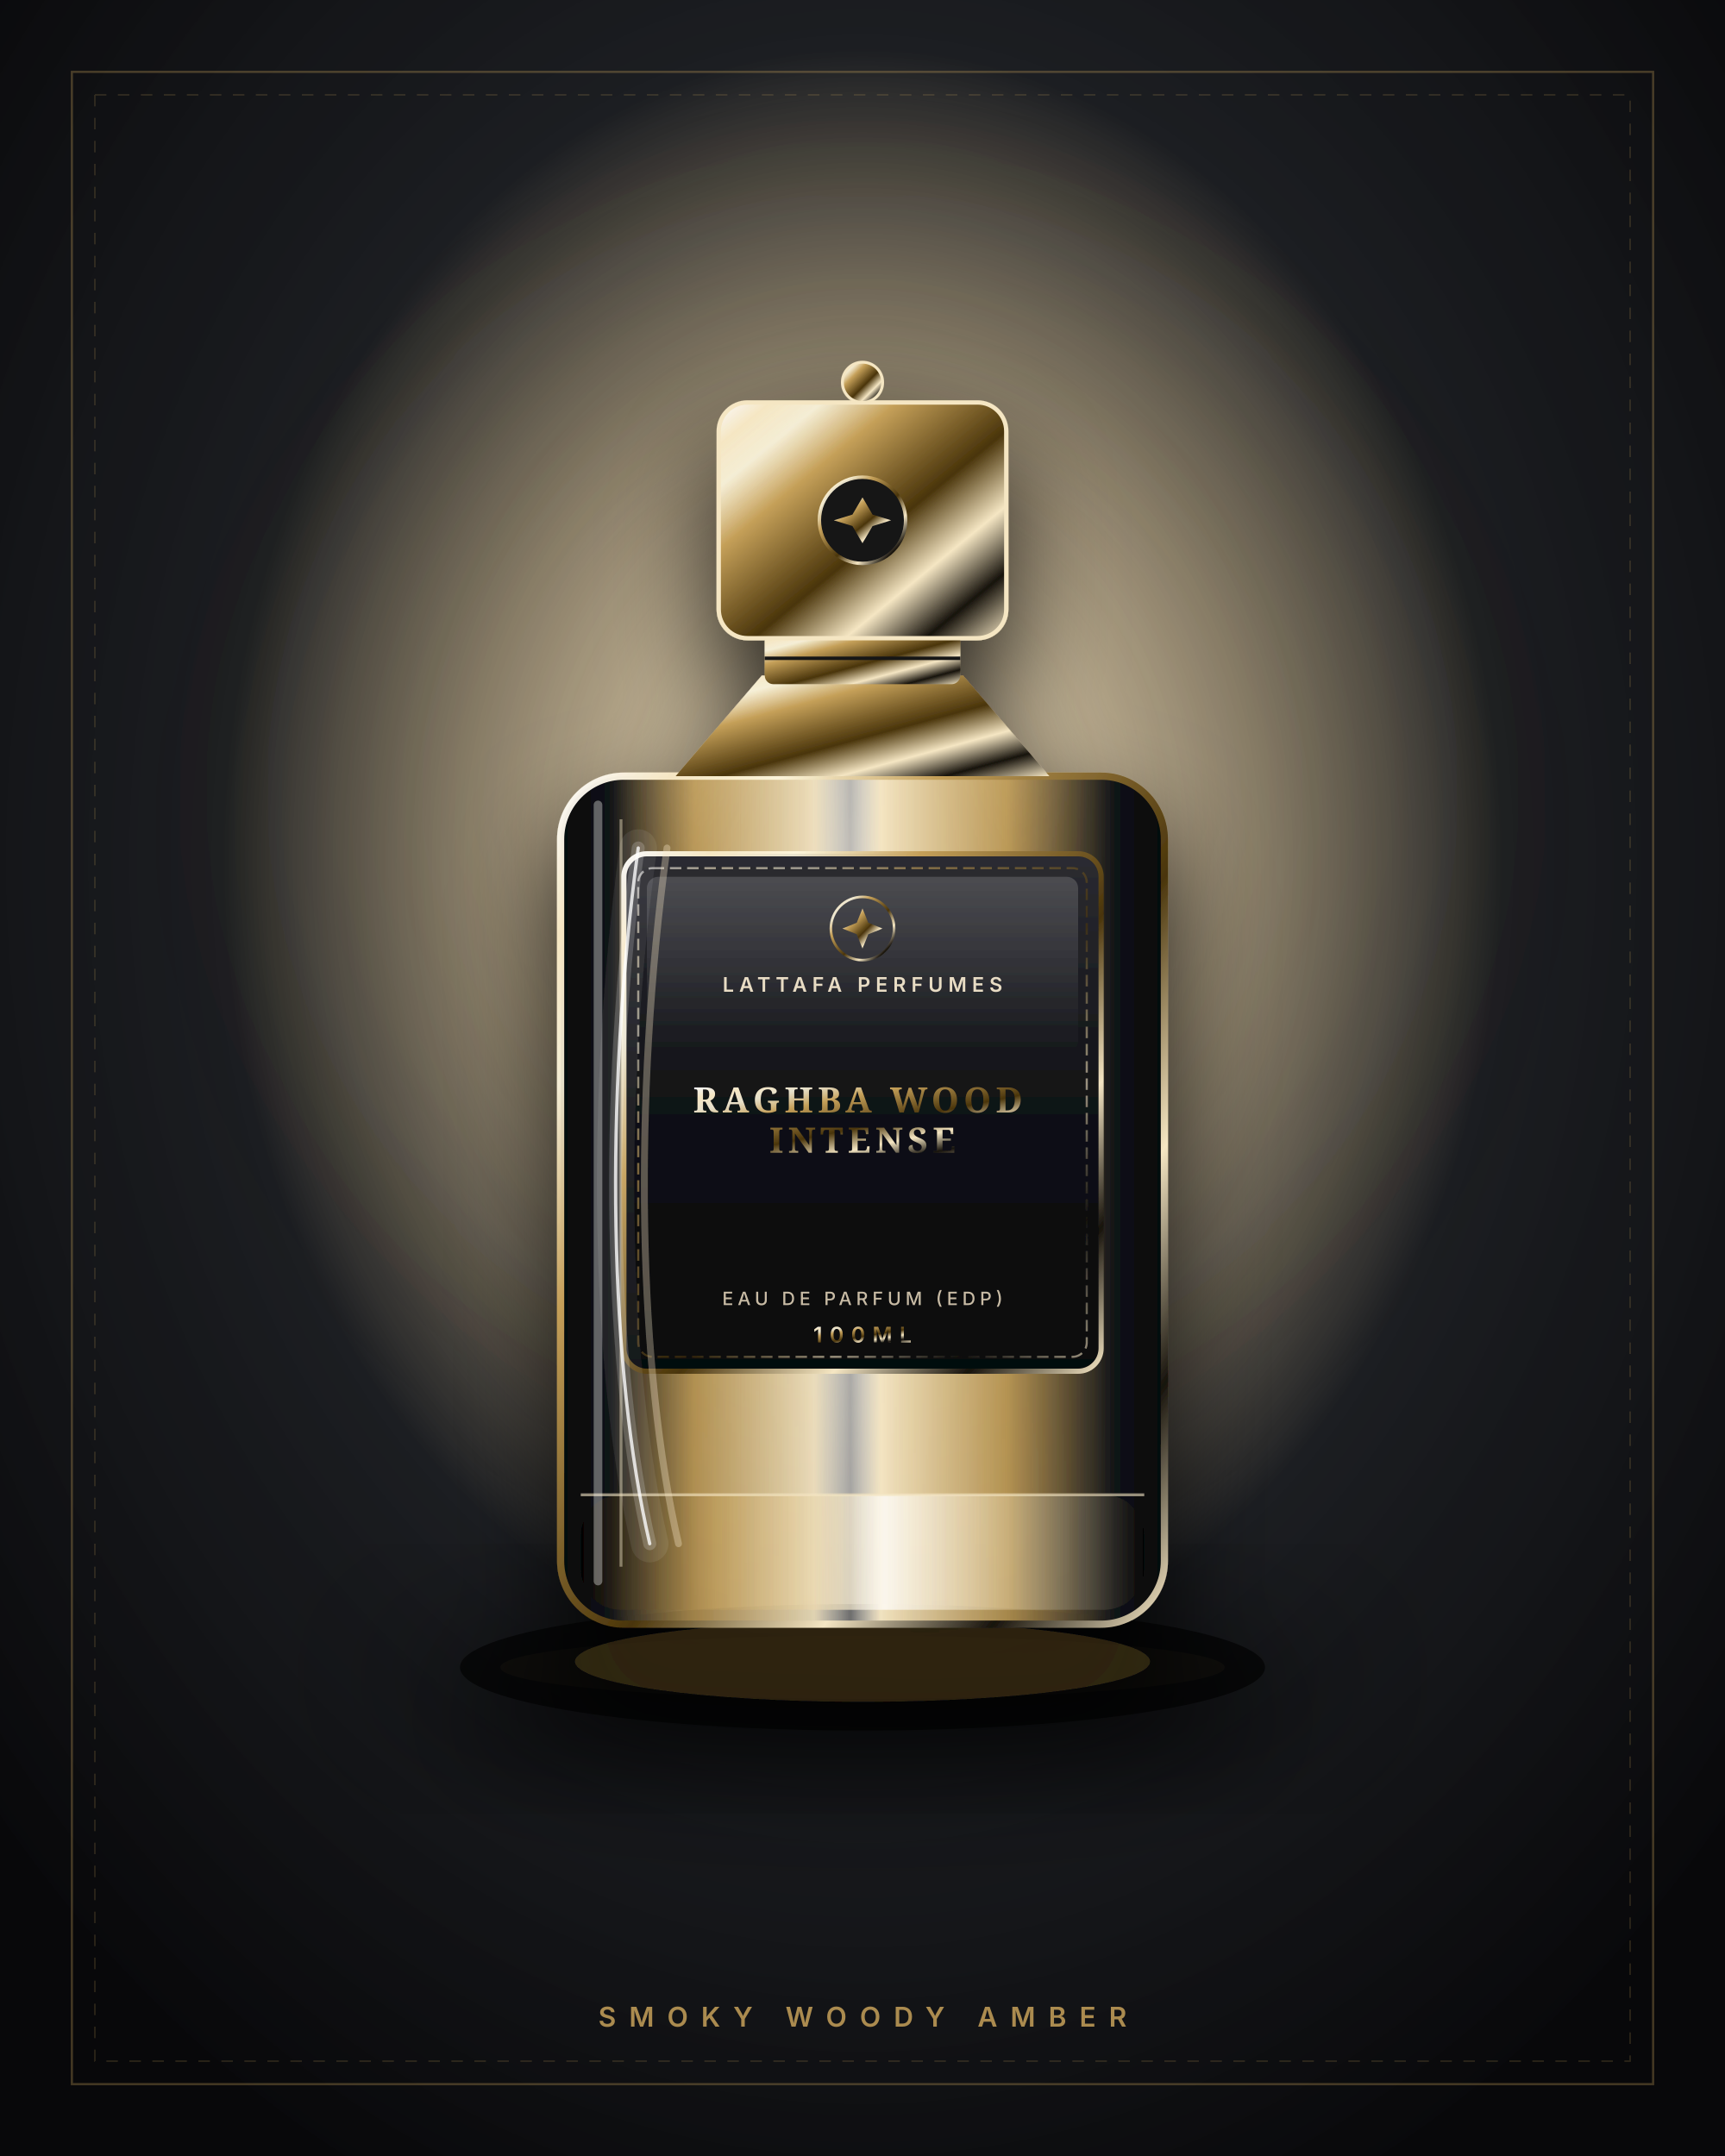
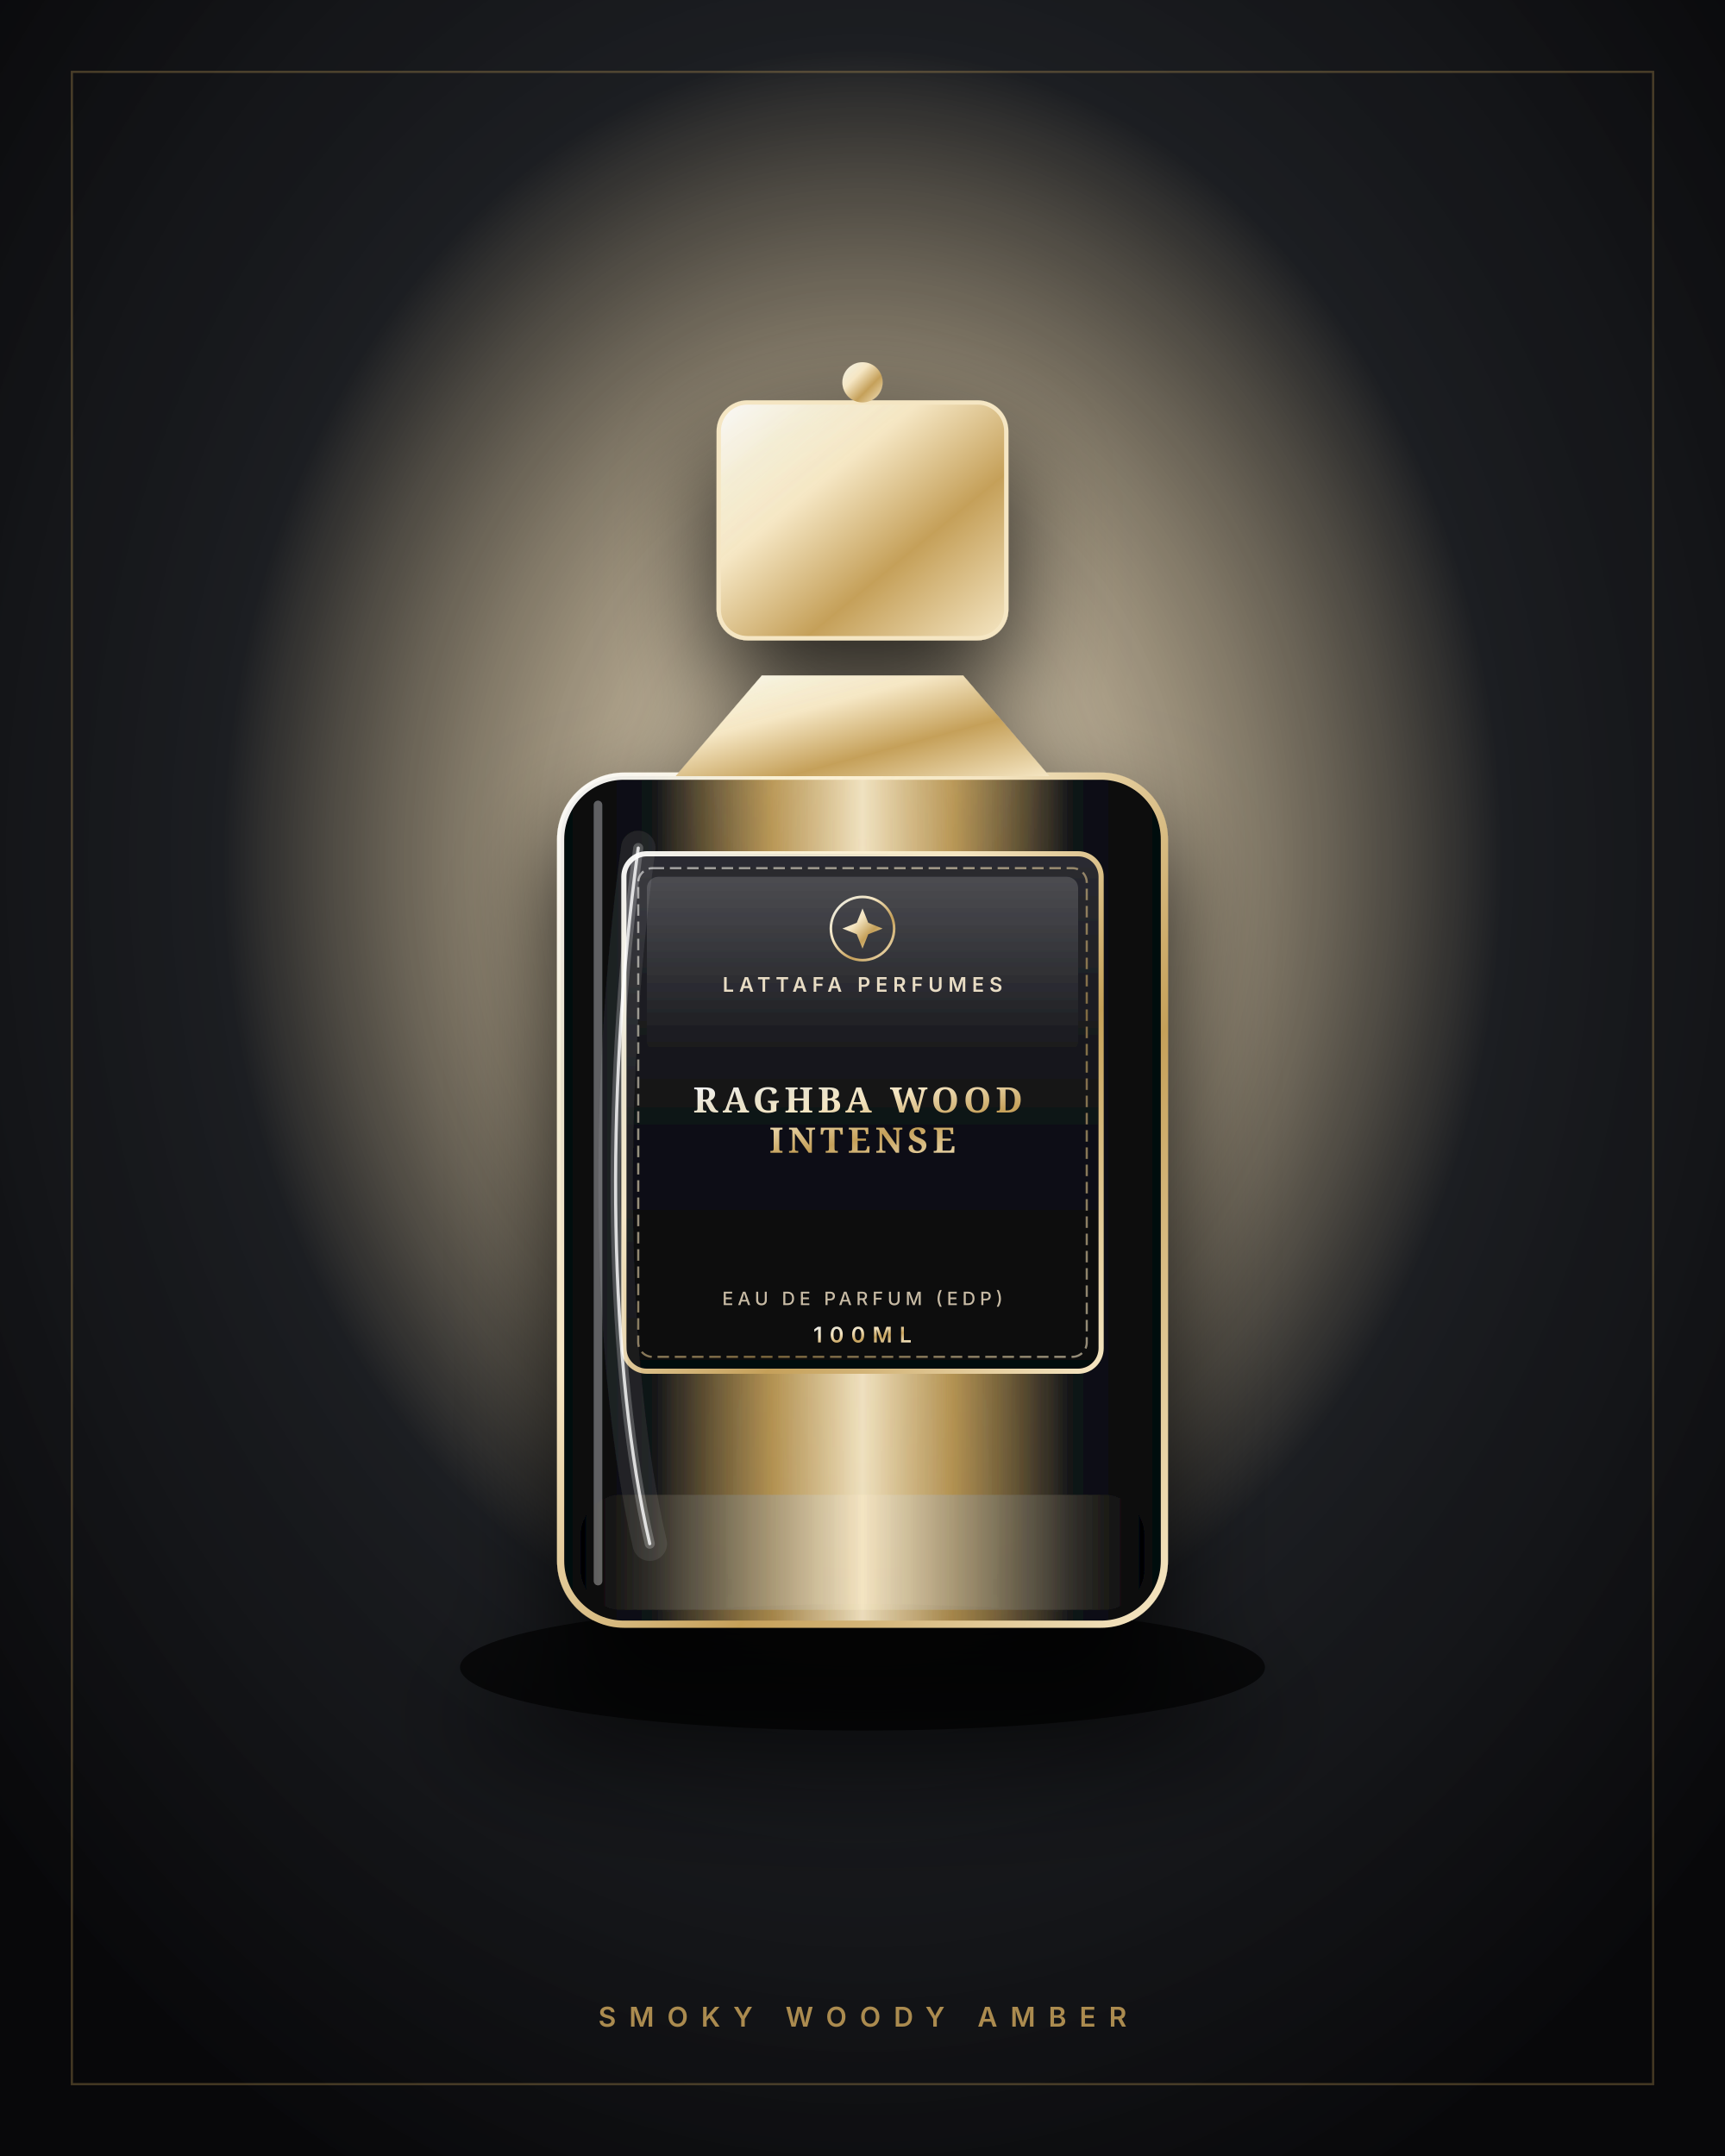
<svg xmlns="http://www.w3.org/2000/svg" viewBox="0 0 600 750" width="600" height="750">
  <defs>
    <radialGradient id="ambG" cx="50%" cy="40%" r="68%">
      <stop offset="0%" stop-color="#c5a059" stop-opacity="0.32" />
      <stop offset="55%" stop-color="#111317" stop-opacity="0.95" />
      <stop offset="100%" stop-color="#08080a" />
    </radialGradient>
    <linearGradient id="metalG" x1="0%" y1="0%" x2="100%" y2="100%">
      <stop offset="0%" stop-color="#ffffff" stop-opacity="0.95" />
-       <stop offset="9%" stop-color="#f5e6c3" />
      <stop offset="18%" stop-color="#fff8df" stop-opacity="0.9" />
-       <stop offset="31%" stop-color="#c5a059" />
-       <stop offset="56%" stop-color="#4a350b" />
-       <stop offset="72%" stop-color="#f5e6c3" />
-       <stop offset="86%" stop-color="#17130c" />
+       <stop offset="35%" stop-color="#f5e6c3" />
+       <stop offset="65%" stop-color="#c5a059" />
      <stop offset="100%" stop-color="#f5e6c3" />
    </linearGradient>
    <linearGradient id="bodyG" x1="0%" y1="0%" x2="100%" y2="0%">
      <stop offset="0%" stop-color="#050609" />
-       <stop offset="8%" stop-color="#111317" />
-       <stop offset="22%" stop-color="#c5a059" stop-opacity="0.78" />
-       <stop offset="42%" stop-color="#f5e6c3" stop-opacity="0.9" />
-       <stop offset="48%" stop-color="#ffffff" stop-opacity="0.38" />
-       <stop offset="53%" stop-color="#f5e6c3" stop-opacity="0.98" />
-       <stop offset="74%" stop-color="#c5a059" stop-opacity="0.82" />
-       <stop offset="92%" stop-color="#111317" />
+       <stop offset="15%" stop-color="#111317" />
+       <stop offset="35%" stop-color="#c5a059" stop-opacity="0.8" />
+       <stop offset="50%" stop-color="#f5e6c3" stop-opacity="0.95" />
+       <stop offset="65%" stop-color="#c5a059" stop-opacity="0.8" />
+       <stop offset="85%" stop-color="#111317" />
      <stop offset="100%" stop-color="#050609" />
    </linearGradient>
    <linearGradient id="baseG" x1="0%" y1="0%" x2="100%" y2="0%">
      <stop offset="0%" stop-color="#000000" stop-opacity="0.8" />
-       <stop offset="24%" stop-color="#c5a059" stop-opacity="0.38" />
-       <stop offset="46%" stop-color="#f5e6c3" stop-opacity="0.72" />
-       <stop offset="54%" stop-color="#ffffff" stop-opacity="0.78" />
-       <stop offset="76%" stop-color="#f5e6c3" stop-opacity="0.36" />
+       <stop offset="50%" stop-color="#f5e6c3" stop-opacity="0.75" />
      <stop offset="100%" stop-color="#000000" stop-opacity="0.8" />
    </linearGradient>
    <linearGradient id="labelG" x1="0%" y1="0%" x2="0%" y2="100%">
      <stop offset="0%" stop-color="#2b2b31" />
-       <stop offset="48%" stop-color="#111216" />
+       <stop offset="50%" stop-color="#111216" />
      <stop offset="100%" stop-color="#06070a" />
    </linearGradient>
    <linearGradient id="labelSheen" x1="0%" y1="0%" x2="0%" y2="100%">
      <stop offset="0%" stop-color="#ffffff" stop-opacity="0.75" />
      <stop offset="100%" stop-color="#ffffff" stop-opacity="0" />
    </linearGradient>
-     <radialGradient id="bloomG" cx="50%" cy="45%" r="58%">
-       <stop offset="0%" stop-color="#f5e6c3" stop-opacity="0.24" />
-       <stop offset="42%" stop-color="#c5a059" stop-opacity="0.10" />
-       <stop offset="100%" stop-color="#111317" stop-opacity="0" />
-     </radialGradient>
    <filter id="flaconShadow" x="-30%" y="-20%" width="160%" height="150%">
      <feDropShadow dx="0" dy="18" stdDeviation="18" flood-color="#000000" flood-opacity="0.8" />
    </filter>
-     <filter id="softGlow" x="-40%" y="-40%" width="180%" height="180%">
-       <feGaussianBlur stdDeviation="28" />
-     </filter>
  </defs>
  <rect width="600" height="750" fill="url(#ambG)" />
-   <circle cx="300" cy="300" r="245" fill="url(#bloomG)" filter="url(#softGlow)" />
-   <ellipse cx="300" cy="584" rx="174" ry="26" fill="#000000" opacity="0.42" filter="url(#softGlow)" />
-   <ellipse cx="300" cy="580" rx="126" ry="11" fill="#c5a059" opacity="0.14" />
  <rect x="25" y="25" width="550" height="700" fill="none" stroke="#c5a059" stroke-width="0.75" opacity="0.32" />
-   <rect x="33" y="33" width="534" height="684" fill="none" stroke="#c5a059" stroke-width="0.5" stroke-dasharray="4,4" opacity="0.2" />
  <g transform="translate(300, 365)" filter="url(#flaconShadow)">
    <ellipse cx="0" cy="215" rx="140" ry="22" fill="#000000" opacity="0.65" />
-     <ellipse cx="0" cy="213" rx="100" ry="14" fill="#c5a059" opacity="0.2" />
    <rect x="-105" y="-95" width="210" height="295" rx="22" fill="url(#bodyG)" stroke="url(#metalG)" stroke-width="2.5" />
    <rect x="-98" y="155" width="196" height="40" rx="14" fill="url(#baseG)" opacity="0.9" />
-     <line x1="-98" y1="155" x2="98" y2="155" stroke="#f5e6c3" stroke-width="1" opacity="0.6" />
    <line x1="-92" y1="-85" x2="-92" y2="185" stroke="#ffffff" stroke-width="3" stroke-linecap="round" opacity="0.35" />
-     <line x1="-84" y1="-80" x2="-84" y2="180" stroke="#f5e6c3" stroke-width="1" opacity="0.45" />
    <rect x="-83.0" y="-68.0" width="166" height="180" rx="8" fill="url(#labelG)" stroke="url(#metalG)" stroke-width="1.8" />
    <rect x="-78.0" y="-63.0" width="156" height="170" rx="5" fill="none" stroke="url(#metalG)" stroke-width="0.75" stroke-dasharray="4,2" opacity="0.6" />
    <rect x="-75.0" y="-60.0" width="150" height="61.2" rx="4" fill="url(#labelSheen)" opacity="0.22" />
    <g transform="translate(0, -42.0)">
      <circle cx="0" cy="0" r="11" fill="none" stroke="url(#metalG)" stroke-width="0.9" />
      <polygon points="0,-7 2,-2 7,0 2,2 0,7 -2,2 -7,0 -2,-2" fill="url(#metalG)" />
    </g>
-     <text x="0" y="-20.0" font-family="'Inter', -apple-system, sans-serif" font-size="7" font-weight="600" letter-spacing="1.8" fill="#e8dcc4" text-anchor="middle">LATTAFA PERFUMES</text>
+     <text x="0" y="-20.0" font-family="'Inter', sans-serif" font-size="7" font-weight="600" letter-spacing="1.8" fill="#e8dcc4" text-anchor="middle">LATTAFA PERFUMES</text>
    <line x1="-63.0" y1="-12.0" x2="63.0" y2="-12.0" stroke="url(#metalG)" stroke-width="0.6" opacity="0.5" />
-     <text x="0" y="22.0" font-family="'Cinzel', 'Playfair Display', 'Georgia', serif" font-size="12.2" font-weight="700" letter-spacing="1.6" fill="url(#metalG)" text-anchor="middle">
+     <text x="0" y="22.0" font-family="'Cinzel', serif" font-size="12.2" font-weight="700" letter-spacing="1.6" fill="url(#metalG)" text-anchor="middle">
      <tspan x="0" dy="0">RAGHBA WOOD</tspan>
      <tspan x="0" dy="14">INTENSE</tspan>
    </text>
    <line x1="-59.0" y1="74.0" x2="59.0" y2="74.0" stroke="url(#metalG)" stroke-width="0.6" opacity="0.5" />
-     <text x="0" y="89.0" font-family="'Inter', -apple-system, sans-serif" font-size="6.4" font-weight="500" letter-spacing="1.5" fill="#c8bba4" text-anchor="middle">EAU DE PARFUM (EDP)</text>
-     <text x="0" y="102.0" font-family="'Inter', -apple-system, sans-serif" font-size="7.5" font-weight="600" letter-spacing="2.5" fill="url(#metalG)" text-anchor="middle">100ML</text>
+     <text x="0" y="89.0" font-family="'Inter', sans-serif" font-size="6.4" font-weight="500" letter-spacing="1.5" fill="#c8bba4" text-anchor="middle">EAU DE PARFUM (EDP)</text>
+     <text x="0" y="102.0" font-family="'Inter', sans-serif" font-size="7.5" font-weight="600" letter-spacing="2.5" fill="url(#metalG)" text-anchor="middle">100ML</text>
    <path d="M-65,-95 L-35,-130 L35,-130 L65,-95 Z" fill="url(#metalG)" />
-     <rect x="-34" y="-145" width="68" height="18" rx="3" fill="url(#metalG)" />
-     <line x1="-34" y1="-136" x2="34" y2="-136" stroke="#121316" stroke-width="1.2" />
    <rect x="-50" y="-225" width="100" height="82" rx="10" fill="url(#metalG)" stroke="#f5e6c3" stroke-width="1.5" />
-     <circle cx="0" cy="-184" r="15" fill="#121316" stroke="url(#metalG)" stroke-width="1.2" />
-     <polygon points="0,-192 3.5,-186 10,-184 3.5,-182 0,-176 -3.5,-182 -10,-184 -3.5,-186" fill="url(#metalG)" />
-     <circle cx="0" cy="-232" r="7" fill="url(#metalG)" stroke="#f5e6c3" stroke-width="1" />
-     <path d="M-78,-70 C-90,18 -88,112 -74,172" fill="none" stroke="#ffffff" stroke-width="13" stroke-linecap="round" opacity="0.075" />
-     <path d="M-78,-70 C-90,18 -88,112 -74,172" fill="none" stroke="#ffffff" stroke-width="4.5" stroke-linecap="round" opacity="0.18" />
-     <path d="M-78,-70 C-90,18 -88,112 -74,172" fill="none" stroke="#ffffff" stroke-width="1.15" stroke-linecap="round" opacity="0.78" />
-     <path d="M-78,-70 C-90,18 -88,112 -74,172" fill="none" stroke="#f5e6c3" stroke-width="2.4" stroke-linecap="round" opacity="0.34" transform="translate(10,0)" />
+     <circle cx="0" cy="-232" r="7" fill="url(#metalG)" />
+     <path d="M-78,-70 C-90,18 -88,112 -74,172" fill="none" stroke="#ffffff" stroke-width="12" stroke-linecap="round" opacity="0.08" />
+     <path d="M-78,-70 C-90,18 -88,112 -74,172" fill="none" stroke="#ffffff" stroke-width="3.5" stroke-linecap="round" opacity="0.22" />
+     <path d="M-78,-70 C-90,18 -88,112 -74,172" fill="none" stroke="#ffffff" stroke-width="1.1" stroke-linecap="round" opacity="0.8" />
  </g>
-   <text x="300" y="705" font-family="'Inter', -apple-system, sans-serif" font-size="9.5" font-weight="600" letter-spacing="4.5" fill="#c5a059" opacity="0.85" text-anchor="middle">SMOKY WOODY AMBER</text>
+   <text x="300" y="705" font-family="'Inter', sans-serif" font-size="9.5" font-weight="600" letter-spacing="4.5" fill="#c5a059" opacity="0.85" text-anchor="middle">SMOKY WOODY AMBER</text>
</svg>
